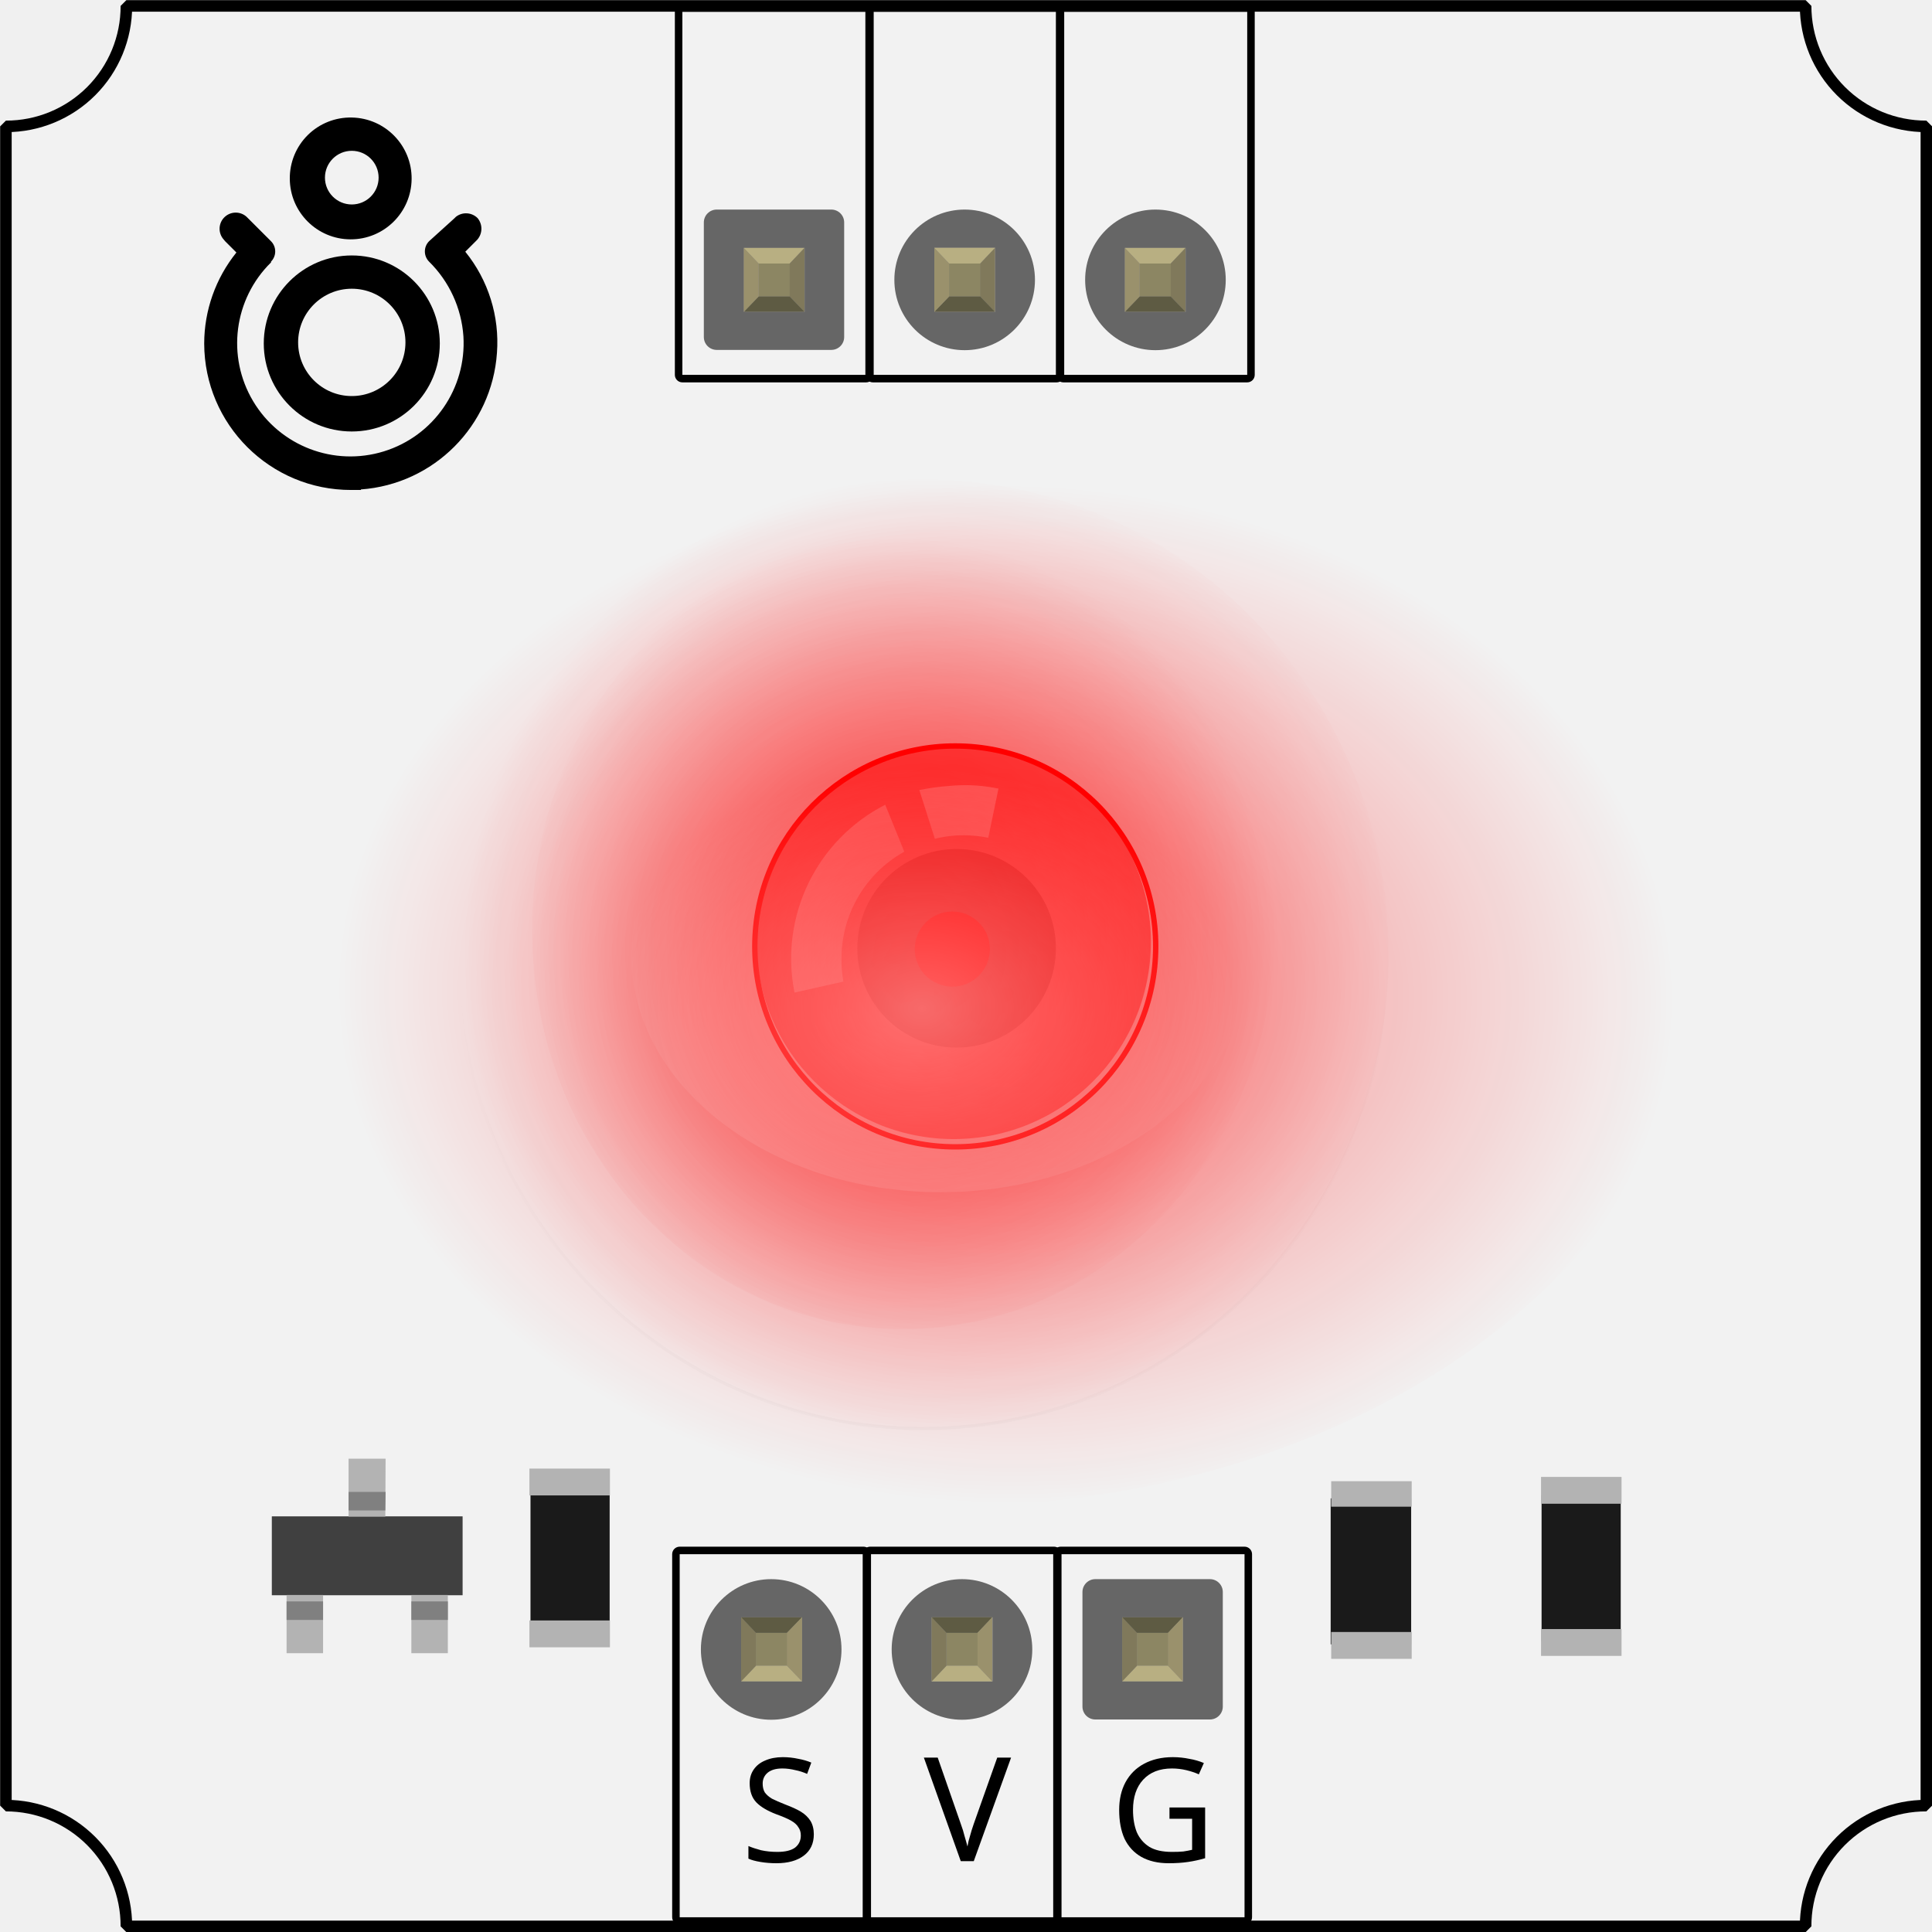
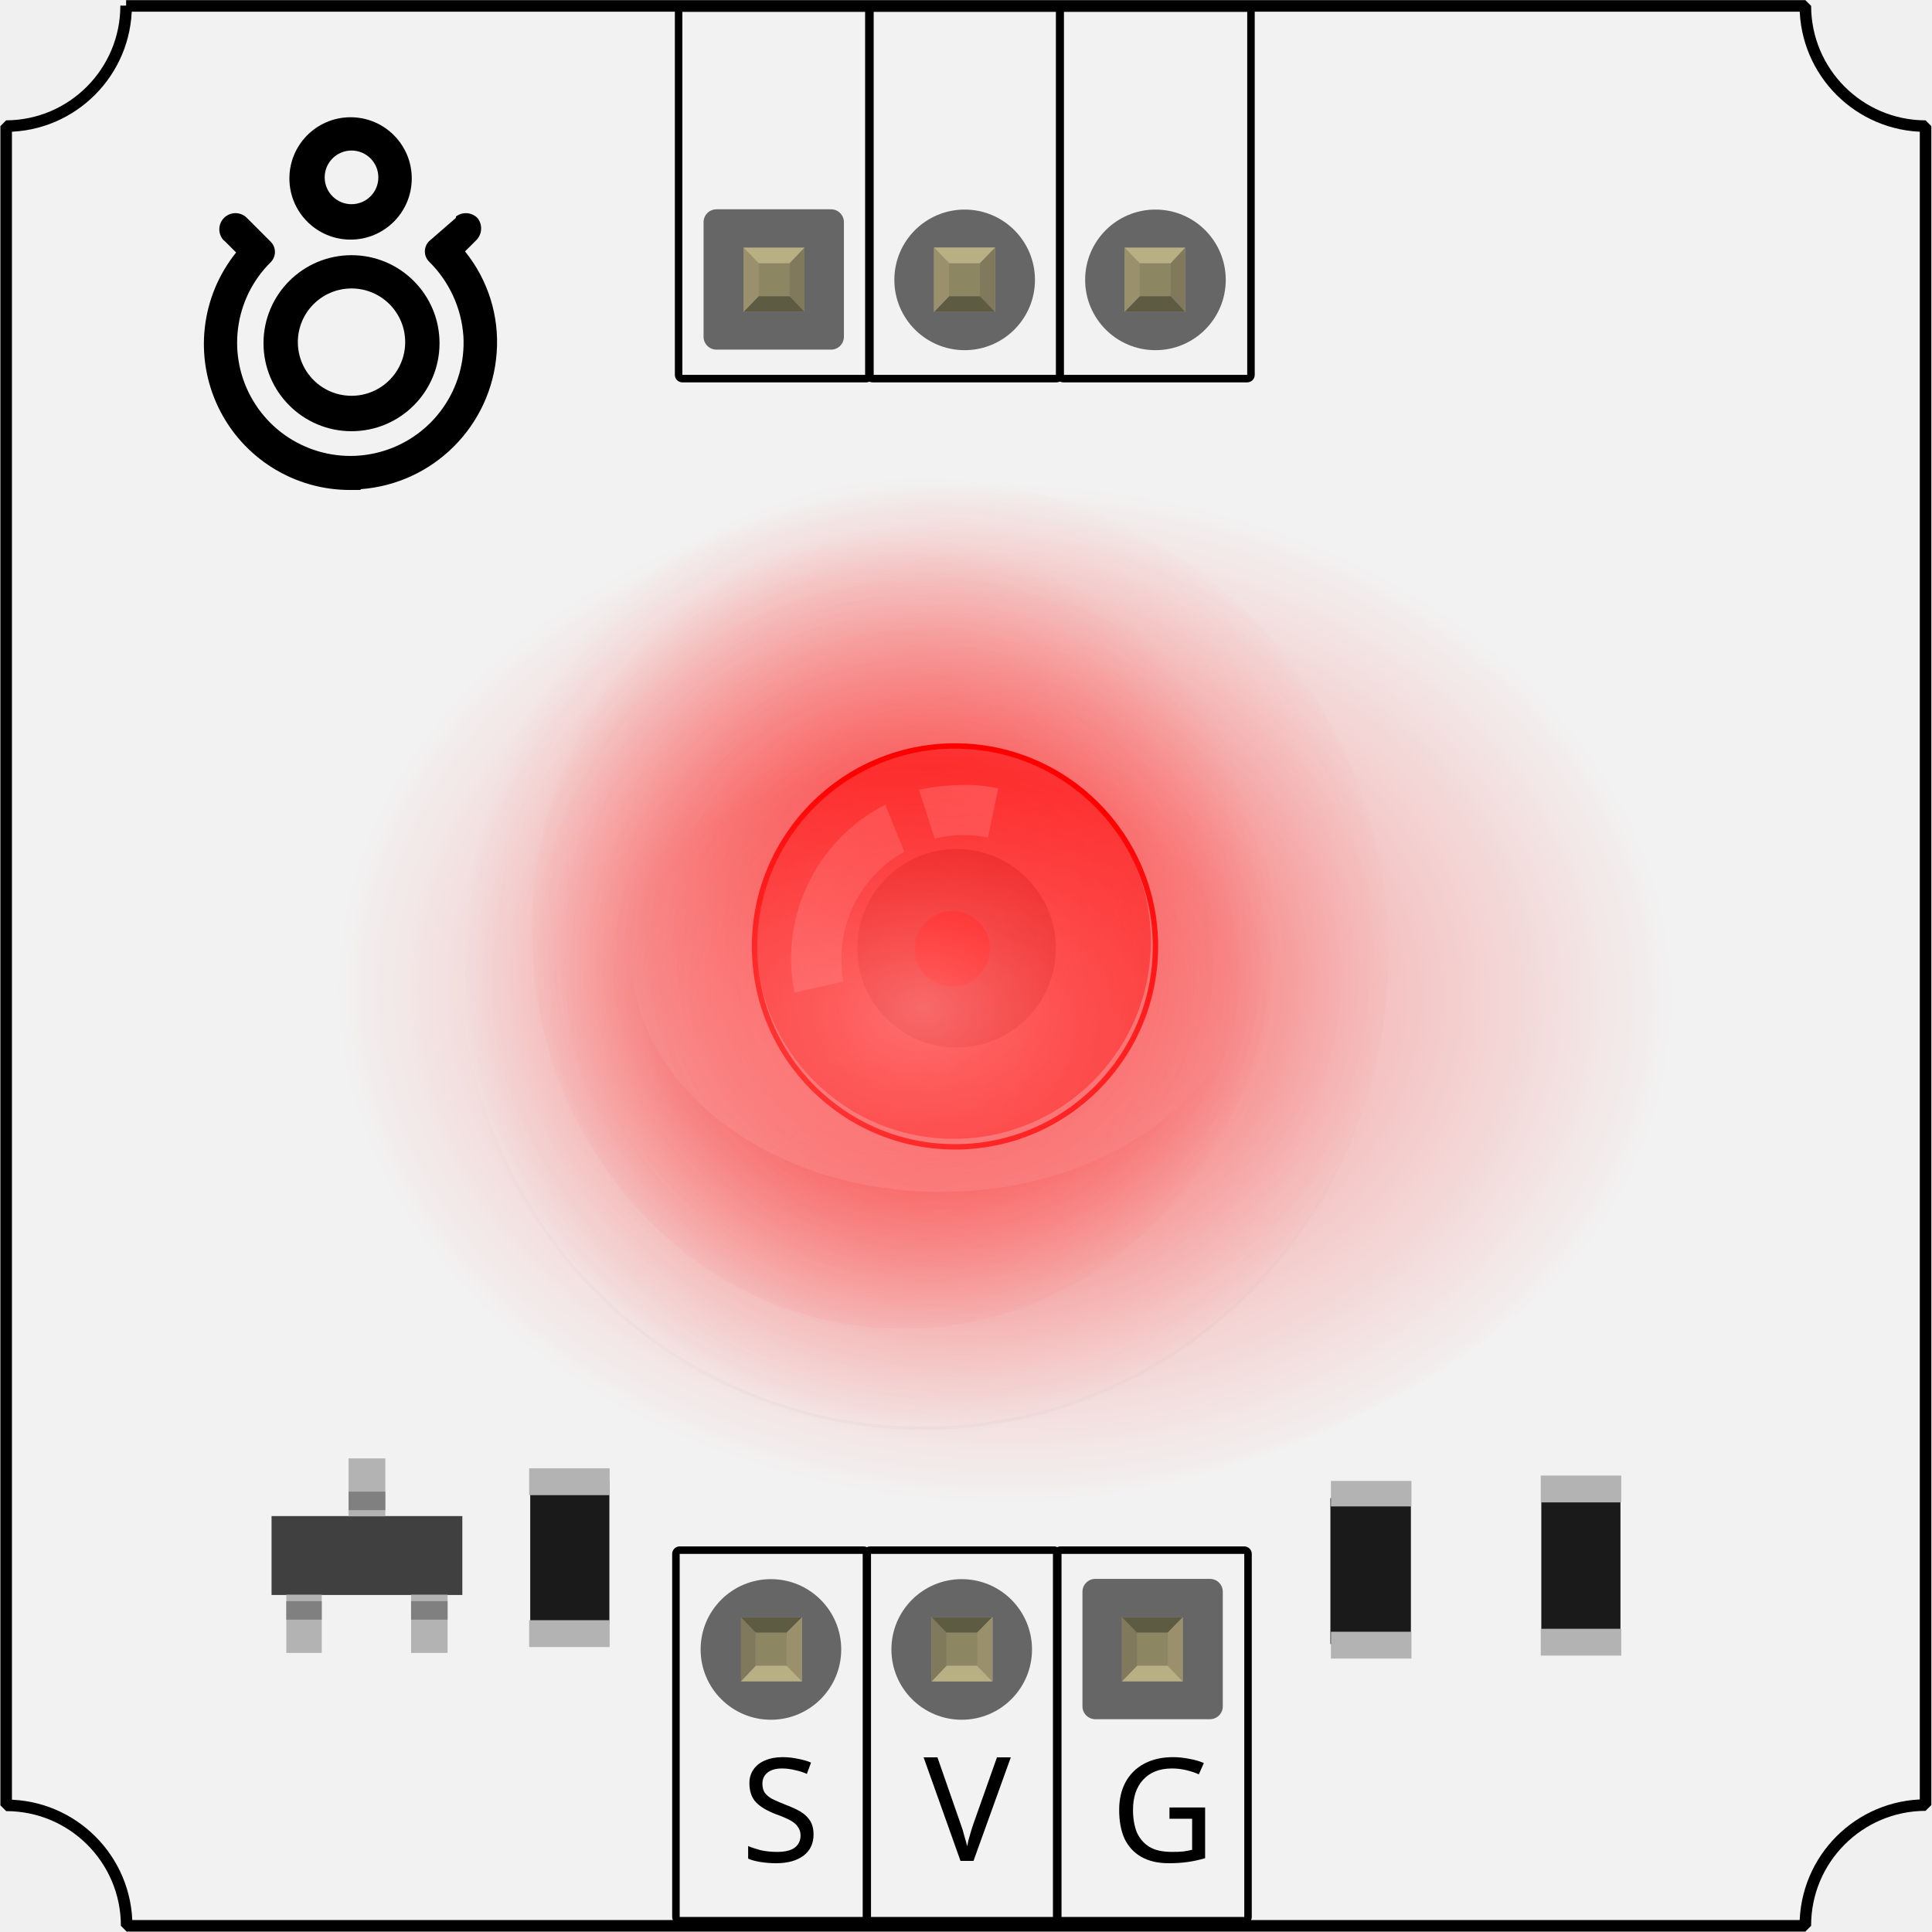
- <svg xmlns="http://www.w3.org/2000/svg" xmlns:xlink="http://www.w3.org/1999/xlink" id="troyka-5mm-led-module-red" width="72" height="72" viewBox="0 0 72 72">
+ <svg xmlns="http://www.w3.org/2000/svg" xmlns:xlink="http://www.w3.org/1999/xlink" id="troyka-5mm-led-module-red" width="25.4mm" height="25.4mm" viewBox="0 0 72 72">
  <defs>
    <style>
      .cls-1 {
        fill: #f2f2f2;
        stroke-miterlimit: 1;
        stroke-width: 0.43px;
      }

      .cls-1, .cls-2 {
        stroke: #000;
      }

      .cls-19, .cls-2 {
        fill: none;
      }

      .cls-2 {
        stroke-width: 0.28px;
      }

      .cls-3 {
        fill: #666;
      }

      .cls-4 {
        fill: #8d8c8c;
      }

      .cls-5 {
        fill: #8c8663;
      }

      .cls-6 {
        fill: #b8af82;
      }

      .cls-7 {
        fill: #80795b;
      }

      .cls-8 {
        fill: #5e5b43;
      }

      .cls-9 {
        fill: #9a916c;
      }

      .cls-10, .cls-17, .cls-18, .cls-20, .cls-21, .cls-22, .cls-23 {
        isolation: isolate;
      }

      .cls-10 {
        font-size: 5.41px;
        font-family: TrebuchetMS, Trebuchet MS;
      }

      .cls-11 {
        fill: #404040;
      }

      .cls-12 {
        fill: #b3b3b3;
      }

      .cls-13 {
        fill: gray;
      }

      .cls-14 {
        fill: #1a1a1a;
      }

      .cls-15 {
        fill: #8c8c8c;
      }

      .cls-16, .cls-17 {
        fill: red;
      }

      .cls-17 {
        opacity: 0.53;
      }

      .cls-18 {
        fill: #fff;
        opacity: 0.6;
      }

      .cls-19 {
        stroke: red;
        stroke-width: 0.2px;
      }

      .cls-19, .cls-20, .cls-22, .cls-23 {
        stroke-linecap: round;
      }

      .cls-20 {
        stroke-width: 0.12px;
        fill: url(#Безымянный_градиент);
        stroke: url(#Безымянный_градиент_2);
      }

      .cls-20, .cls-21, .cls-22 {
        opacity: 0.46;
      }

      .cls-21 {
        fill: url(#Безымянный_градиент_3);
      }

      .cls-22 {
        stroke-width: 0.27px;
-         fill: url(#Безымянный_градиент_5);
-         stroke: url(#Безымянный_градиент_6);
+         fill: url(#Безымянный_градиент_4);
+         stroke: url(#Безымянный_градиент_5);
      }

      .cls-23 {
        stroke-width: 0.07px;
        opacity: 0.38;
-         fill: url(#Безымянный_градиент_7);
-         stroke: url(#Безымянный_градиент_8);
+         fill: url(#Безымянный_градиент_6);
+         stroke: url(#Безымянный_градиент_7);
      }
    </style>
-     <radialGradient id="Безымянный_градиент" data-name="Безымянный градиент" cx="-70.51" cy="182.69" r="6.18" gradientTransform="matrix(2.83, 0, 0, -2.89, 234.26, 563.51)" gradientUnits="userSpaceOnUse">
+     <radialGradient id="Безымянный_градиент" data-name="Безымянный градиент" cx="-266.44" cy="299.16" r="6.18" gradientTransform="translate(788.74 -829.03) scale(2.83 2.89)" gradientUnits="userSpaceOnUse">
      <stop offset="0" stop-color="red" />
      <stop offset="1" stop-color="red" stop-opacity="0" />
    </radialGradient>
-     <radialGradient id="Безымянный_градиент_2" data-name="Безымянный градиент 2" cx="45.93" cy="-296.91" r="41.35" gradientTransform="matrix(0.42, 0, 0, -0.43, 15.13, -91.51)" gradientUnits="userSpaceOnUse">
+     <radialGradient id="Безымянный_градиент_2" data-name="Безымянный градиент 2" cx="464.31" cy="1378.56" r="41.38" gradientTransform="translate(-160.62 -556.63) scale(0.42 0.43)" gradientUnits="userSpaceOnUse">
      <stop offset="0" />
      <stop offset="1" stop-opacity="0" />
    </radialGradient>
-     <radialGradient id="Безымянный_градиент_3" data-name="Безымянный градиент 3" cx="-553.01" cy="623.69" r="10.07" gradientTransform="matrix(-2.48, -0.05, -0.04, 1.89, -1309.05, -1169.38)" xlink:href="#Безымянный_градиент" />
-     <radialGradient id="Безымянный_градиент_5" data-name="Безымянный градиент 5" cx="-547" cy="618.15" r="5.51" gradientTransform="matrix(-2.58, 0, 0, 2.77, -1377.84, -1677.02)" xlink:href="#Безымянный_градиент" />
-     <radialGradient id="Безымянный_градиент_6" data-name="Безымянный градиент 6" cx="-305.55" cy="263.38" r="1.8" gradientTransform="matrix(-16.52, 0, 0, 3.84, -2096.2, -2698.7)" gradientUnits="userSpaceOnUse">
+     <radialGradient id="Безымянный_градиент_3" data-name="Безымянный градиент 3" cx="-980.72" cy="-403.71" r="10.07" gradientTransform="matrix(-2.48, -0.05, 0.04, -1.89, -2378.58, -775.01)" xlink:href="#Безымянный_градиент" />
+     <radialGradient id="Безымянный_градиент_4" data-name="Безымянный градиент 4" cx="-967.44" cy="-350.54" r="5.51" gradientTransform="translate(-2462.58 -935.74) rotate(180) scale(2.58 2.77)" xlink:href="#Безымянный_градиент" />
+     <radialGradient id="Безымянный_градиент_5" data-name="Безымянный градиент 5" cx="-626.89" cy="34.71" r="1.8" gradientTransform="translate(-7404.77 -1554.02) rotate(180) scale(16.52 3.84)" gradientUnits="userSpaceOnUse">
      <stop offset="0" />
      <stop offset="0.56" stop-color="#02dd55" />
      <stop offset="1" stop-color="#0d5" stop-opacity="0" />
    </radialGradient>
-     <radialGradient id="Безымянный_градиент_7" data-name="Безымянный градиент 7" cx="-132.21" cy="427.06" r="0.98" gradientTransform="matrix(-11.95, 0, 0, 9.12, -1545.55, -3857.2)" gradientUnits="userSpaceOnUse">
+     <radialGradient id="Безымянный_градиент_6" data-name="Безымянный градиент 6" cx="-460.57" cy="-83.28" r="0.98" gradientTransform="translate(-5469.4 -721.96) rotate(180) scale(11.95 9.12)" gradientUnits="userSpaceOnUse">
      <stop offset="0" stop-color="#fff" />
      <stop offset="1" stop-color="#fff" stop-opacity="0" />
    </radialGradient>
-     <radialGradient id="Безымянный_градиент_8" data-name="Безымянный градиент 8" cx="-2155.02" cy="2562.09" r="41.35" gradientTransform="matrix(-0.19, 0, 0.01, 0.14, -402.49, -324.38)" xlink:href="#Безымянный_градиент_2" />
+     <radialGradient id="Безымянный_градиент_7" data-name="Безымянный градиент 7" cx="-3938.85" cy="-4349.38" r="41.35" gradientTransform="matrix(-0.19, 0, -0.01, -0.14, -759.29, -574.61)" xlink:href="#Безымянный_градиент_2" />
  </defs>
  <g id="all">
-     <path id="triyka-oneunit" class="cls-1" d="M4.72.23A4.48,4.48,0,0,1,.23,4.72V67.3a4.49,4.49,0,0,1,4.49,4.5H67.3a4.49,4.49,0,0,1,4.5-4.5V4.72A4.49,4.49,0,0,1,67.3.23Z" transform="translate(-0.01 -0.01)" />
+     <path id="triyka-oneunit" class="cls-1" d="M4.71.22A4.49,4.49,0,0,1,.24,4.71h0V67.29a4.49,4.49,0,0,1,4.49,4.49H67.29a4.49,4.49,0,0,1,4.48-4.5h0V4.71A4.49,4.49,0,0,1,67.29.23H4.71Z" transform="translate(-0.01 -0.01)" />
    <g id="troyka-pins2">
      <rect id="rect17620" class="cls-2" x="39.49" y="0.3" width="7.13" height="13.81" rx="0.14" ry="0.14" />
-       <rect id="rect17622" class="cls-2" x="32.39" y="0.3" width="7.13" height="13.81" rx="0.14" ry="0.14" />
+       <rect id="rect17622" class="cls-2" x="32.38" y="0.3" width="7.13" height="13.81" rx="0.14" ry="0.14" />
      <rect id="rect17624" class="cls-2" x="25.29" y="0.3" width="7.13" height="13.81" rx="0.14" ry="0.14" />
      <circle id="circle17626" class="cls-3" cx="43.06" cy="10.43" r="2.62" />
      <circle id="circle17628" class="cls-3" cx="35.95" cy="10.43" r="2.62" />
-       <rect id="rect17630" class="cls-3" x="26.23" y="7.81" width="5.23" height="5.23" rx="0.48" ry="0.48" />
-       <rect id="rect17632" class="cls-4" x="27.72" y="9.24" width="2.27" height="2.39" />
-       <rect id="rect17634" class="cls-5" x="28.27" y="9.82" width="1.17" height="1.23" />
-       <polygon id="polygon17636" class="cls-6" points="27.72 9.24 28.27 9.82 29.43 9.82 29.98 9.24 27.72 9.24" />
-       <polygon id="polygon17638" class="cls-7" points="29.43 11.05 29.43 9.82 29.98 9.24 29.98 11.62 29.43 11.05" />
-       <polygon id="polygon17640" class="cls-8" points="28.27 11.05 29.43 11.05 29.98 11.62 27.72 11.62 28.27 11.05" />
-       <polygon id="polygon17642" class="cls-9" points="27.72 9.24 28.27 9.82 28.27 11.05 27.72 11.62 27.72 9.24" />
-       <rect id="rect17646" class="cls-4" x="41.92" y="9.24" width="2.27" height="2.39" />
-       <rect id="rect17648" class="cls-5" x="42.47" y="9.82" width="1.17" height="1.23" />
-       <polygon id="polygon17650" class="cls-6" points="44.18 9.24 41.92 9.24 42.47 9.82 43.63 9.82 44.18 9.24" />
-       <polygon id="polygon17652" class="cls-7" points="44.18 11.62 43.63 11.05 43.63 9.82 44.18 9.24 44.18 11.62" />
-       <polygon id="polygon17654" class="cls-8" points="41.92 11.62 42.47 11.05 43.63 11.05 44.18 11.62 41.92 11.62" />
-       <polygon id="polygon17656" class="cls-9" points="41.92 11.62 41.92 9.24 42.47 9.82 42.47 11.05 41.92 11.62" />
-       <rect id="rect17660" class="cls-4" x="34.82" y="9.24" width="2.27" height="2.39" />
-       <rect id="rect17662" class="cls-5" x="35.37" y="9.82" width="1.17" height="1.23" />
-       <polygon id="polygon17664" class="cls-6" points="34.82 9.24 35.37 9.82 36.53 9.82 37.08 9.24 34.82 9.24" />
-       <polygon id="polygon17666" class="cls-7" points="36.53 11.05 36.53 9.82 37.08 9.24 37.08 11.62 36.53 11.05" />
-       <polygon id="polygon17668" class="cls-8" points="35.37 11.05 36.53 11.05 37.08 11.62 34.82 11.62 35.37 11.05" />
-       <polygon id="polygon17670" class="cls-9" points="34.82 9.24 35.37 9.82 35.37 11.05 34.82 11.62 34.82 9.24" />
-       <rect id="rect17672" class="cls-4" x="34.82" y="9.24" width="2.27" height="2.39" />
-       <rect id="rect17674" class="cls-5" x="35.37" y="9.82" width="1.17" height="1.23" />
-       <polygon id="polygon17676" class="cls-6" points="37.08 9.24 34.82 9.24 35.37 9.82 36.53 9.82 37.08 9.24" />
-       <polygon id="polygon17678" class="cls-7" points="37.08 11.62 36.53 11.05 36.53 9.82 37.08 9.24 37.08 11.62" />
-       <polygon id="polygon17680" class="cls-8" points="34.82 11.62 35.37 11.05 36.53 11.05 37.08 11.62 34.82 11.62" />
-       <polygon id="polygon17682" class="cls-9" points="34.82 11.62 34.82 9.24 35.37 9.82 35.37 11.05 34.82 11.62" />
+       <rect id="rect17630" class="cls-3" x="26.22" y="7.8" width="5.23" height="5.23" rx="0.48" ry="0.48" />
+       <rect id="rect17632" class="cls-4" x="27.71" y="9.23" width="2.27" height="2.39" />
+       <rect id="rect17634" class="cls-5" x="28.27" y="9.81" width="1.17" height="1.23" />
+       <polygon id="polygon17636" class="cls-6" points="27.71 9.23 28.27 9.81 29.43 9.81 29.98 9.23 27.71 9.23" />
+       <polygon id="polygon17638" class="cls-7" points="29.43 11.04 29.43 9.81 29.98 9.23 29.98 11.62 29.43 11.04" />
+       <polygon id="polygon17640" class="cls-8" points="28.27 11.04 29.43 11.04 29.98 11.62 27.71 11.62 28.27 11.04" />
+       <polygon id="polygon17642" class="cls-9" points="27.71 9.23 28.27 9.81 28.27 11.04 27.71 11.62 27.71 9.23" />
+       <rect id="rect17646" class="cls-4" x="41.91" y="9.23" width="2.27" height="2.39" />
+       <rect id="rect17648" class="cls-5" x="42.47" y="9.81" width="1.17" height="1.23" />
+       <polygon id="polygon17650" class="cls-6" points="44.17 9.23 41.91 9.23 42.47 9.81 43.63 9.81 44.17 9.23" />
+       <polygon id="polygon17652" class="cls-7" points="44.17 11.62 43.63 11.04 43.63 9.81 44.17 9.23 44.17 11.62" />
+       <polygon id="polygon17654" class="cls-8" points="41.91 11.62 42.47 11.04 43.63 11.04 44.17 11.62 41.91 11.62" />
+       <polygon id="polygon17656" class="cls-9" points="41.91 11.62 41.91 9.23 42.47 9.81 42.47 11.04 41.91 11.62" />
+       <rect id="rect17660" class="cls-4" x="34.81" y="9.23" width="2.27" height="2.39" />
+       <rect id="rect17662" class="cls-5" x="35.36" y="9.81" width="1.17" height="1.23" />
+       <polygon id="polygon17664" class="cls-6" points="34.81 9.23 35.37 9.81 36.52 9.81 37.08 9.23 34.81 9.23" />
+       <polygon id="polygon17666" class="cls-7" points="36.52 11.04 36.52 9.81 37.08 9.23 37.08 11.62 36.52 11.04" />
+       <polygon id="polygon17668" class="cls-8" points="35.37 11.04 36.52 11.04 37.08 11.62 34.81 11.62 35.37 11.04" />
+       <polygon id="polygon17670" class="cls-9" points="34.81 9.23 35.37 9.81 35.37 11.04 34.81 11.62 34.81 9.23" />
+       <rect id="rect17672" class="cls-4" x="34.81" y="9.23" width="2.27" height="2.39" />
+       <rect id="rect17674" class="cls-5" x="35.36" y="9.81" width="1.17" height="1.23" />
+       <polygon id="polygon17676" class="cls-6" points="37.08 9.23 34.81 9.23 35.37 9.81 36.52 9.81 37.08 9.23" />
+       <polygon id="polygon17678" class="cls-7" points="37.08 11.62 36.52 11.04 36.52 9.81 37.08 9.23 37.08 11.62" />
+       <polygon id="polygon17680" class="cls-8" points="34.81 11.62 35.37 11.04 36.52 11.04 37.08 11.62 34.81 11.62" />
+       <polygon id="polygon17682" class="cls-9" points="34.81 11.62 34.81 9.23 35.37 9.81 35.37 11.04 34.81 11.62" />
    </g>
    <g id="troyka-pins1">
-       <rect id="rect17552" class="cls-2" x="25.19" y="57.78" width="7.13" height="13.81" rx="0.14" ry="0.14" />
-       <rect id="rect17554" class="cls-2" x="32.29" y="57.78" width="7.13" height="13.81" rx="0.14" ry="0.14" />
-       <rect id="rect17556" class="cls-2" x="39.39" y="57.78" width="7.13" height="13.81" rx="0.14" ry="0.14" />
-       <circle id="circle17558" class="cls-3" cx="28.74" cy="61.47" r="2.62" />
-       <circle id="circle17560" class="cls-3" cx="35.85" cy="61.47" r="2.62" />
-       <rect id="rect17562" class="cls-3" x="40.34" y="58.85" width="5.23" height="5.23" rx="0.48" ry="0.48" />
-       <rect id="rect17564" class="cls-4" x="41.82" y="60.27" width="2.27" height="2.39" />
-       <rect id="rect17566" class="cls-5" x="42.37" y="60.85" width="1.17" height="1.23" />
-       <polygon id="polygon17568" class="cls-6" points="41.82 62.66 44.08 62.66 43.53 62.08 42.37 62.08 41.82 62.66" />
-       <polygon id="polygon17570" class="cls-7" points="41.82 60.27 42.37 60.85 42.37 62.08 41.82 62.66 41.82 60.27" />
-       <polygon id="polygon17572" class="cls-8" points="44.08 60.27 43.53 60.85 42.37 60.85 41.82 60.27 44.08 60.27" />
-       <polygon id="polygon17574" class="cls-9" points="44.08 60.27 44.08 62.66 43.53 62.08 43.53 60.85 44.08 60.27" />
+       <rect id="rect17552" class="cls-2" x="25.19" y="57.77" width="7.13" height="13.81" rx="0.14" ry="0.14" />
+       <rect id="rect17554" class="cls-2" x="32.29" y="57.77" width="7.13" height="13.81" rx="0.14" ry="0.14" />
+       <rect id="rect17556" class="cls-2" x="39.38" y="57.77" width="7.13" height="13.81" rx="0.14" ry="0.14" />
+       <circle id="circle17558" class="cls-3" cx="28.73" cy="61.47" r="2.62" />
+       <circle id="circle17560" class="cls-3" cx="35.84" cy="61.47" r="2.62" />
+       <rect id="rect17562" class="cls-3" x="40.34" y="58.84" width="5.23" height="5.23" rx="0.48" ry="0.48" />
+       <rect id="rect17564" class="cls-4" x="41.81" y="60.27" width="2.27" height="2.39" />
+       <rect id="rect17566" class="cls-5" x="42.36" y="60.84" width="1.17" height="1.23" />
+       <polygon id="polygon17568" class="cls-6" points="41.81 62.66 44.08 62.66 43.52 62.08 42.37 62.08 41.81 62.66" />
+       <polygon id="polygon17570" class="cls-7" points="41.81 60.27 42.37 60.84 42.37 62.08 41.81 62.66 41.81 60.27" />
+       <polygon id="polygon17572" class="cls-8" points="44.08 60.27 43.52 60.84 42.37 60.84 41.81 60.27 44.08 60.27" />
+       <polygon id="polygon17574" class="cls-9" points="44.08 60.27 44.08 62.66 43.52 62.08 43.52 60.84 44.08 60.27" />
      <rect id="rect17578" class="cls-4" x="27.62" y="60.27" width="2.27" height="2.39" />
-       <rect id="rect17580" class="cls-5" x="28.17" y="60.85" width="1.17" height="1.23" />
-       <polygon id="polygon17582" class="cls-6" points="28.17 62.08 27.62 62.66 29.89 62.66 29.33 62.08 28.17 62.08" />
-       <polygon id="polygon17584" class="cls-7" points="27.62 62.66 27.62 60.27 28.17 60.85 28.17 62.08 27.62 62.66" />
-       <polygon id="polygon17586" class="cls-8" points="27.62 60.27 29.89 60.27 29.33 60.85 28.17 60.85 27.62 60.27" />
-       <polygon id="polygon17588" class="cls-9" points="29.33 60.85 29.89 60.27 29.89 62.66 29.33 62.08 29.33 60.85" />
+       <rect id="rect17580" class="cls-5" x="28.17" y="60.84" width="1.17" height="1.23" />
+       <polygon id="polygon17582" class="cls-6" points="28.16 62.08 27.61 62.66 29.89 62.66 29.32 62.08 28.16 62.08" />
+       <polygon id="polygon17584" class="cls-7" points="27.61 62.66 27.61 60.27 28.16 60.84 28.16 62.08 27.61 62.66" />
+       <polygon id="polygon17586" class="cls-8" points="27.61 60.27 29.89 60.27 29.32 60.84 28.16 60.84 27.61 60.27" />
+       <polygon id="polygon17588" class="cls-9" points="29.32 60.84 29.89 60.27 29.89 62.66 29.32 62.08 29.32 60.84" />
      <rect id="rect17592" class="cls-4" x="34.72" y="60.27" width="2.27" height="2.39" />
-       <rect id="rect17594" class="cls-5" x="35.27" y="60.85" width="1.17" height="1.23" />
-       <polygon id="polygon17596" class="cls-6" points="34.72 62.66 36.98 62.66 36.43 62.08 35.27 62.08 34.72 62.66" />
-       <polygon id="polygon17598" class="cls-7" points="34.72 60.27 35.27 60.85 35.27 62.08 34.72 62.66 34.72 60.27" />
-       <polygon id="polygon17600" class="cls-8" points="36.98 60.27 36.43 60.85 35.27 60.85 34.72 60.27 36.98 60.27" />
-       <polygon id="polygon17602" class="cls-9" points="36.98 60.27 36.98 62.66 36.43 62.08 36.43 60.85 36.98 60.27" />
+       <rect id="rect17594" class="cls-5" x="35.27" y="60.84" width="1.17" height="1.23" />
+       <polygon id="polygon17596" class="cls-6" points="34.72 62.66 36.98 62.66 36.42 62.08 35.27 62.08 34.72 62.66" />
+       <polygon id="polygon17598" class="cls-7" points="34.72 60.27 35.27 60.84 35.27 62.08 34.72 62.66 34.72 60.27" />
+       <polygon id="polygon17600" class="cls-8" points="36.98 60.27 36.42 60.84 35.27 60.84 34.72 60.27 36.98 60.27" />
+       <polygon id="polygon17602" class="cls-9" points="36.98 60.27 36.98 62.66 36.42 62.08 36.42 60.84 36.98 60.27" />
      <rect id="rect17604" class="cls-4" x="34.72" y="60.27" width="2.27" height="2.39" />
-       <rect id="rect17606" class="cls-5" x="35.27" y="60.85" width="1.17" height="1.23" />
-       <polygon id="polygon17608" class="cls-6" points="35.27 62.08 34.72 62.66 36.98 62.66 36.43 62.08 35.27 62.08" />
-       <polygon id="polygon17610" class="cls-7" points="34.72 62.66 34.72 60.27 35.27 60.85 35.27 62.08 34.72 62.66" />
-       <polygon id="polygon17612" class="cls-8" points="34.72 60.27 36.98 60.27 36.43 60.85 35.27 60.85 34.72 60.27" />
-       <polygon id="polygon17614" class="cls-9" points="36.43 60.85 36.98 60.27 36.98 62.66 36.43 62.08 36.43 60.85" />
+       <rect id="rect17606" class="cls-5" x="35.27" y="60.84" width="1.17" height="1.23" />
+       <polygon id="polygon17608" class="cls-6" points="35.27 62.08 34.72 62.66 36.98 62.66 36.42 62.08 35.27 62.08" />
+       <polygon id="polygon17610" class="cls-7" points="34.72 62.66 34.72 60.27 35.27 60.84 35.27 62.08 34.72 62.66" />
+       <polygon id="polygon17612" class="cls-8" points="34.72 60.27 36.98 60.27 36.42 60.84 35.27 60.84 34.72 60.27" />
+       <polygon id="polygon17614" class="cls-9" points="36.42 60.84 36.98 60.27 36.98 62.66 36.42 62.08 36.42 60.84" />
      <text class="cls-10" transform="translate(41.38 69.39)">G</text>
-       <text class="cls-10" transform="translate(34.43 69.36)">V</text>
-       <text class="cls-10" transform="translate(27.61 69.39)">S</text>
+       <text class="cls-10" transform="translate(34.42 69.35)">V</text>
+       <text class="cls-10" transform="translate(27.6 69.39)">S</text>
    </g>
    <g id="T1-SOP23">
-       <path id="path17816" class="cls-11" d="M17.25,59.46H10.14V56.52h7.11Z" transform="translate(-0.01 -0.01)" />
-       <path id="path17818" class="cls-12" d="M16.7,61.62H15.34V59.45H16.7Z" transform="translate(-0.01 -0.01)" />
-       <path id="path17820" class="cls-13" d="M16.7,60.38H15.34v-.69H16.7Z" transform="translate(-0.01 -0.01)" />
-       <path id="path17822" class="cls-12" d="M12.05,61.62H10.69V59.45h1.36Z" transform="translate(-0.01 -0.01)" />
-       <path id="path17824" class="cls-13" d="M12.05,60.38H10.69v-.69h1.36Z" transform="translate(-0.01 -0.01)" />
-       <path id="path17826" class="cls-12" d="M14.38,54.37H13v2.16h1.37Z" transform="translate(-0.01 -0.01)" />
-       <path id="path17828" class="cls-13" d="M14.38,55.61H13v.69h1.37Z" transform="translate(-0.01 -0.01)" />
+       <path id="path17816" class="cls-11" d="M17.24,59.45H10.13V56.51h7.11Z" transform="translate(-0.01 -0.01)" />
+       <path id="path17818" class="cls-12" d="M16.69,61.61H15.33V59.44h1.36Z" transform="translate(-0.01 -0.01)" />
+       <path id="path17820" class="cls-13" d="M16.69,60.37H15.33v-.69h1.36Z" transform="translate(-0.01 -0.01)" />
+       <path id="path17822" class="cls-12" d="M12,61.61H10.68V59.44H12Z" transform="translate(-0.01 -0.01)" />
+       <path id="path17824" class="cls-13" d="M12,60.37H10.68v-.69H12Z" transform="translate(-0.01 -0.01)" />
+       <path id="path17826" class="cls-12" d="M14.37,54.36H13v2.16h1.37Z" transform="translate(-0.01 -0.01)" />
+       <path id="path17828" class="cls-13" d="M14.37,55.6H13v.69h1.37Z" transform="translate(-0.01 -0.01)" />
    </g>
    <g id="R2-0603">
-       <path id="path17832" class="cls-14" d="M52.6,61.29h-3V55.85h3Z" transform="translate(-0.01 -0.01)" />
-       <path id="path17834" class="cls-12" d="M52.62,56.16h-3v-.95h3Z" transform="translate(-0.01 -0.01)" />
-       <path id="path17836" class="cls-12" d="M52.62,61.83h-3v-1h3Z" transform="translate(-0.01 -0.01)" />
+       <path id="path17832" class="cls-14" d="M52.59,61.28h-3V55.84h3Z" transform="translate(-0.01 -0.01)" />
+       <path id="path17834" class="cls-12" d="M52.61,56.15h-3V55.2h3Z" transform="translate(-0.01 -0.01)" />
+       <path id="path17836" class="cls-12" d="M52.61,61.82h-3v-1h3Z" transform="translate(-0.01 -0.01)" />
    </g>
    <g id="R3-0603">
-       <path id="path17838" class="cls-14" d="M22.73,60.54H19.78V55.21h2.95Z" transform="translate(-0.01 -0.01)" />
-       <path id="path17840" class="cls-12" d="M22.74,55.74h-3v-1h3Z" transform="translate(-0.01 -0.01)" />
-       <path id="path17842" class="cls-12" d="M22.74,61.4h-3v-1h3Z" transform="translate(-0.01 -0.01)" />
+       <path id="path17838" class="cls-14" d="M22.72,60.53H19.77V55.2h2.95Z" transform="translate(-0.01 -0.01)" />
+       <path id="path17840" class="cls-12" d="M22.73,55.73h-3v-1h3Z" transform="translate(-0.01 -0.01)" />
+       <path id="path17842" class="cls-12" d="M22.73,61.39h-3v-1h3Z" transform="translate(-0.01 -0.01)" />
    </g>
    <g id="R1-0603">
-       <path id="path17846" class="cls-14" d="M60.41,61.18H57.46V55.74h2.95Z" transform="translate(-0.01 -0.01)" />
-       <path id="path17848" class="cls-12" d="M60.44,56.05h-3v-1h3Z" transform="translate(-0.01 -0.01)" />
-       <path id="path17850" class="cls-12" d="M60.44,61.72h-3v-1h3Z" transform="translate(-0.01 -0.01)" />
+       <path id="path17846" class="cls-14" d="M60.4,61.17H57.45V55.73H60.4Z" transform="translate(-0.01 -0.01)" />
+       <path id="path17848" class="cls-12" d="M60.43,56h-3V55h3Z" transform="translate(-0.01 -0.01)" />
+       <path id="path17850" class="cls-12" d="M60.43,61.71h-3v-1h3Z" transform="translate(-0.01 -0.01)" />
    </g>
    <g id="L1-5mm">
      <circle id="circle17852" class="cls-15" cx="35.65" cy="35.34" r="3.7" />
-       <circle id="circle17854" class="cls-16" cx="35.49" cy="35.37" r="1.4" />
-       <circle id="circle17856" class="cls-17" cx="35.54" cy="35.1" r="7.35" />
-       <path id="path17858" class="cls-18" d="M34.85,31.27a4.18,4.18,0,0,1,1.07-.13,4.63,4.63,0,0,1,.92.09l.38-1.83a6.16,6.16,0,0,0-1.3-.13,10,10,0,0,0-1.65.18ZM33,30a6.44,6.44,0,0,0-3.38,7l1.82-.41a4.61,4.61,0,0,1-.07-.84,4.55,4.55,0,0,1,2.34-4Z" transform="translate(-0.01 -0.01)" />
-       <circle id="circle17860" class="cls-19" cx="35.6" cy="35.27" r="7.47" />
-       <ellipse id="ellipse60942-58-7-1" class="cls-20" cx="34.4" cy="35.55" rx="17.35" ry="17.69" />
-       <ellipse id="ellipse60944-02-5-2" class="cls-21" cx="35.06" cy="35.53" rx="28.32" ry="20.63" />
-       <ellipse id="ellipse60946-76-0-6" class="cls-22" cx="33.66" cy="34.66" rx="13.83" ry="14.87" />
-       <ellipse id="ellipse60944-02-5-2-5" class="cls-23" cx="35.06" cy="35.6" rx="11.53" ry="8.83" />
+       <circle id="circle17854" class="cls-16" cx="35.49" cy="35.36" r="1.4" />
+       <circle id="circle17856" class="cls-17" cx="35.54" cy="35.09" r="7.35" />
+       <path id="path17858" class="cls-18" d="M34.84,31.26a4.29,4.29,0,0,1,1.07-.13,4.7,4.7,0,0,1,.92.09l.38-1.83a6.3,6.3,0,0,0-1.3-.13,9.16,9.16,0,0,0-1.65.18ZM33,30a6.43,6.43,0,0,0-3.38,7l1.82-.41a4.76,4.76,0,0,1-.07-.84,4.55,4.55,0,0,1,2.34-4Z" transform="translate(-0.01 -0.01)" />
+       <circle id="circle17860" class="cls-19" cx="35.59" cy="35.27" r="7.47" />
+       <ellipse id="ellipse60942-58-7-1" class="cls-20" cx="34.4" cy="35.54" rx="17.35" ry="17.69" />
+       <ellipse id="ellipse60944-02-5-2" class="cls-21" cx="35.06" cy="35.52" rx="28.32" ry="20.63" />
+       <ellipse id="ellipse60946-76-0-6" class="cls-22" cx="33.65" cy="34.65" rx="13.83" ry="14.87" />
+       <ellipse id="ellipse60944-02-5-2-5" class="cls-23" cx="35.06" cy="35.59" rx="11.53" ry="8.83" />
    </g>
    <g id="amperka-logo">
-       <path id="path532-5-4-9-8-5-6-8-0" d="M13.12,10.77a2,2,0,1,1-2,2,2,2,0,0,1,2-2m0,5.32a3.28,3.28,0,1,0-3.28-3.28h0a3.28,3.28,0,0,0,3.28,3.28" transform="translate(-0.01 -0.01)" />
-       <path id="path536-1-4-0-5-1-3-3-2" d="M13.12,4.39a2.27,2.27,0,1,1-2.31,2.28,2.26,2.26,0,0,1,2.31-2.28h0m0,1.24a1,1,0,1,0,1,1,1,1,0,0,0-1-1" transform="translate(-0.01 -0.01)" />
-       <path id="path540-3-7-2-9-1-0-6-4" d="M13.46,18.25a5.48,5.48,0,0,0,5.07-5.09,5.36,5.36,0,0,0-1.18-3.77l.4-.4a.62.62,0,0,0,.06-.85A.61.61,0,0,0,17,8.09l-.05.05L16,9a.54.54,0,0,0,0,.76,4.32,4.32,0,0,1,1.28,2.78,4.22,4.22,0,1,1-7.17-2.75V9.76a.54.54,0,0,0,0-.76l-.87-.87a.6.6,0,1,0-.89.81L8.4,9l.42.42a5.42,5.42,0,0,0-1.2,3.39,5.47,5.47,0,0,0,5.48,5.46h.36" transform="translate(-0.01 -0.01)" />
+       <path id="path532-5-4-9-8-5-6-8-0" d="M13.11,10.76a2,2,0,1,1-2,2,2,2,0,0,1,2-2m0,5.32A3.28,3.28,0,1,0,9.83,12.8h0a3.28,3.28,0,0,0,3.28,3.28" transform="translate(-0.01 -0.01)" />
+       <path id="path536-1-4-0-5-1-3-3-2" d="M13.11,4.38a2.28,2.28,0,1,1-.07,0h.07m0,1.24a1,1,0,1,0,1,1,1,1,0,0,0-1-1" transform="translate(-0.01 -0.01)" />
+       <path id="path540-3-7-2-9-1-0-6-4" d="M13.45,18.24a5.49,5.49,0,0,0,5.07-5.09,5.36,5.36,0,0,0-1.18-3.77l.4-.4a.62.62,0,0,0,.06-.85A.61.61,0,0,0,17,8.08l0,.05L16,9a.54.54,0,0,0,0,.76,4.32,4.32,0,0,1,1.28,2.78A4.22,4.22,0,1,1,10.1,9.78v0a.54.54,0,0,0,0-.76l-.87-.87a.6.6,0,0,0-.89.81L8.39,9l.42.42a5.44,5.44,0,0,0,4.28,8.85h.36" transform="translate(-0.01 -0.01)" />
    </g>
  </g>
</svg>
